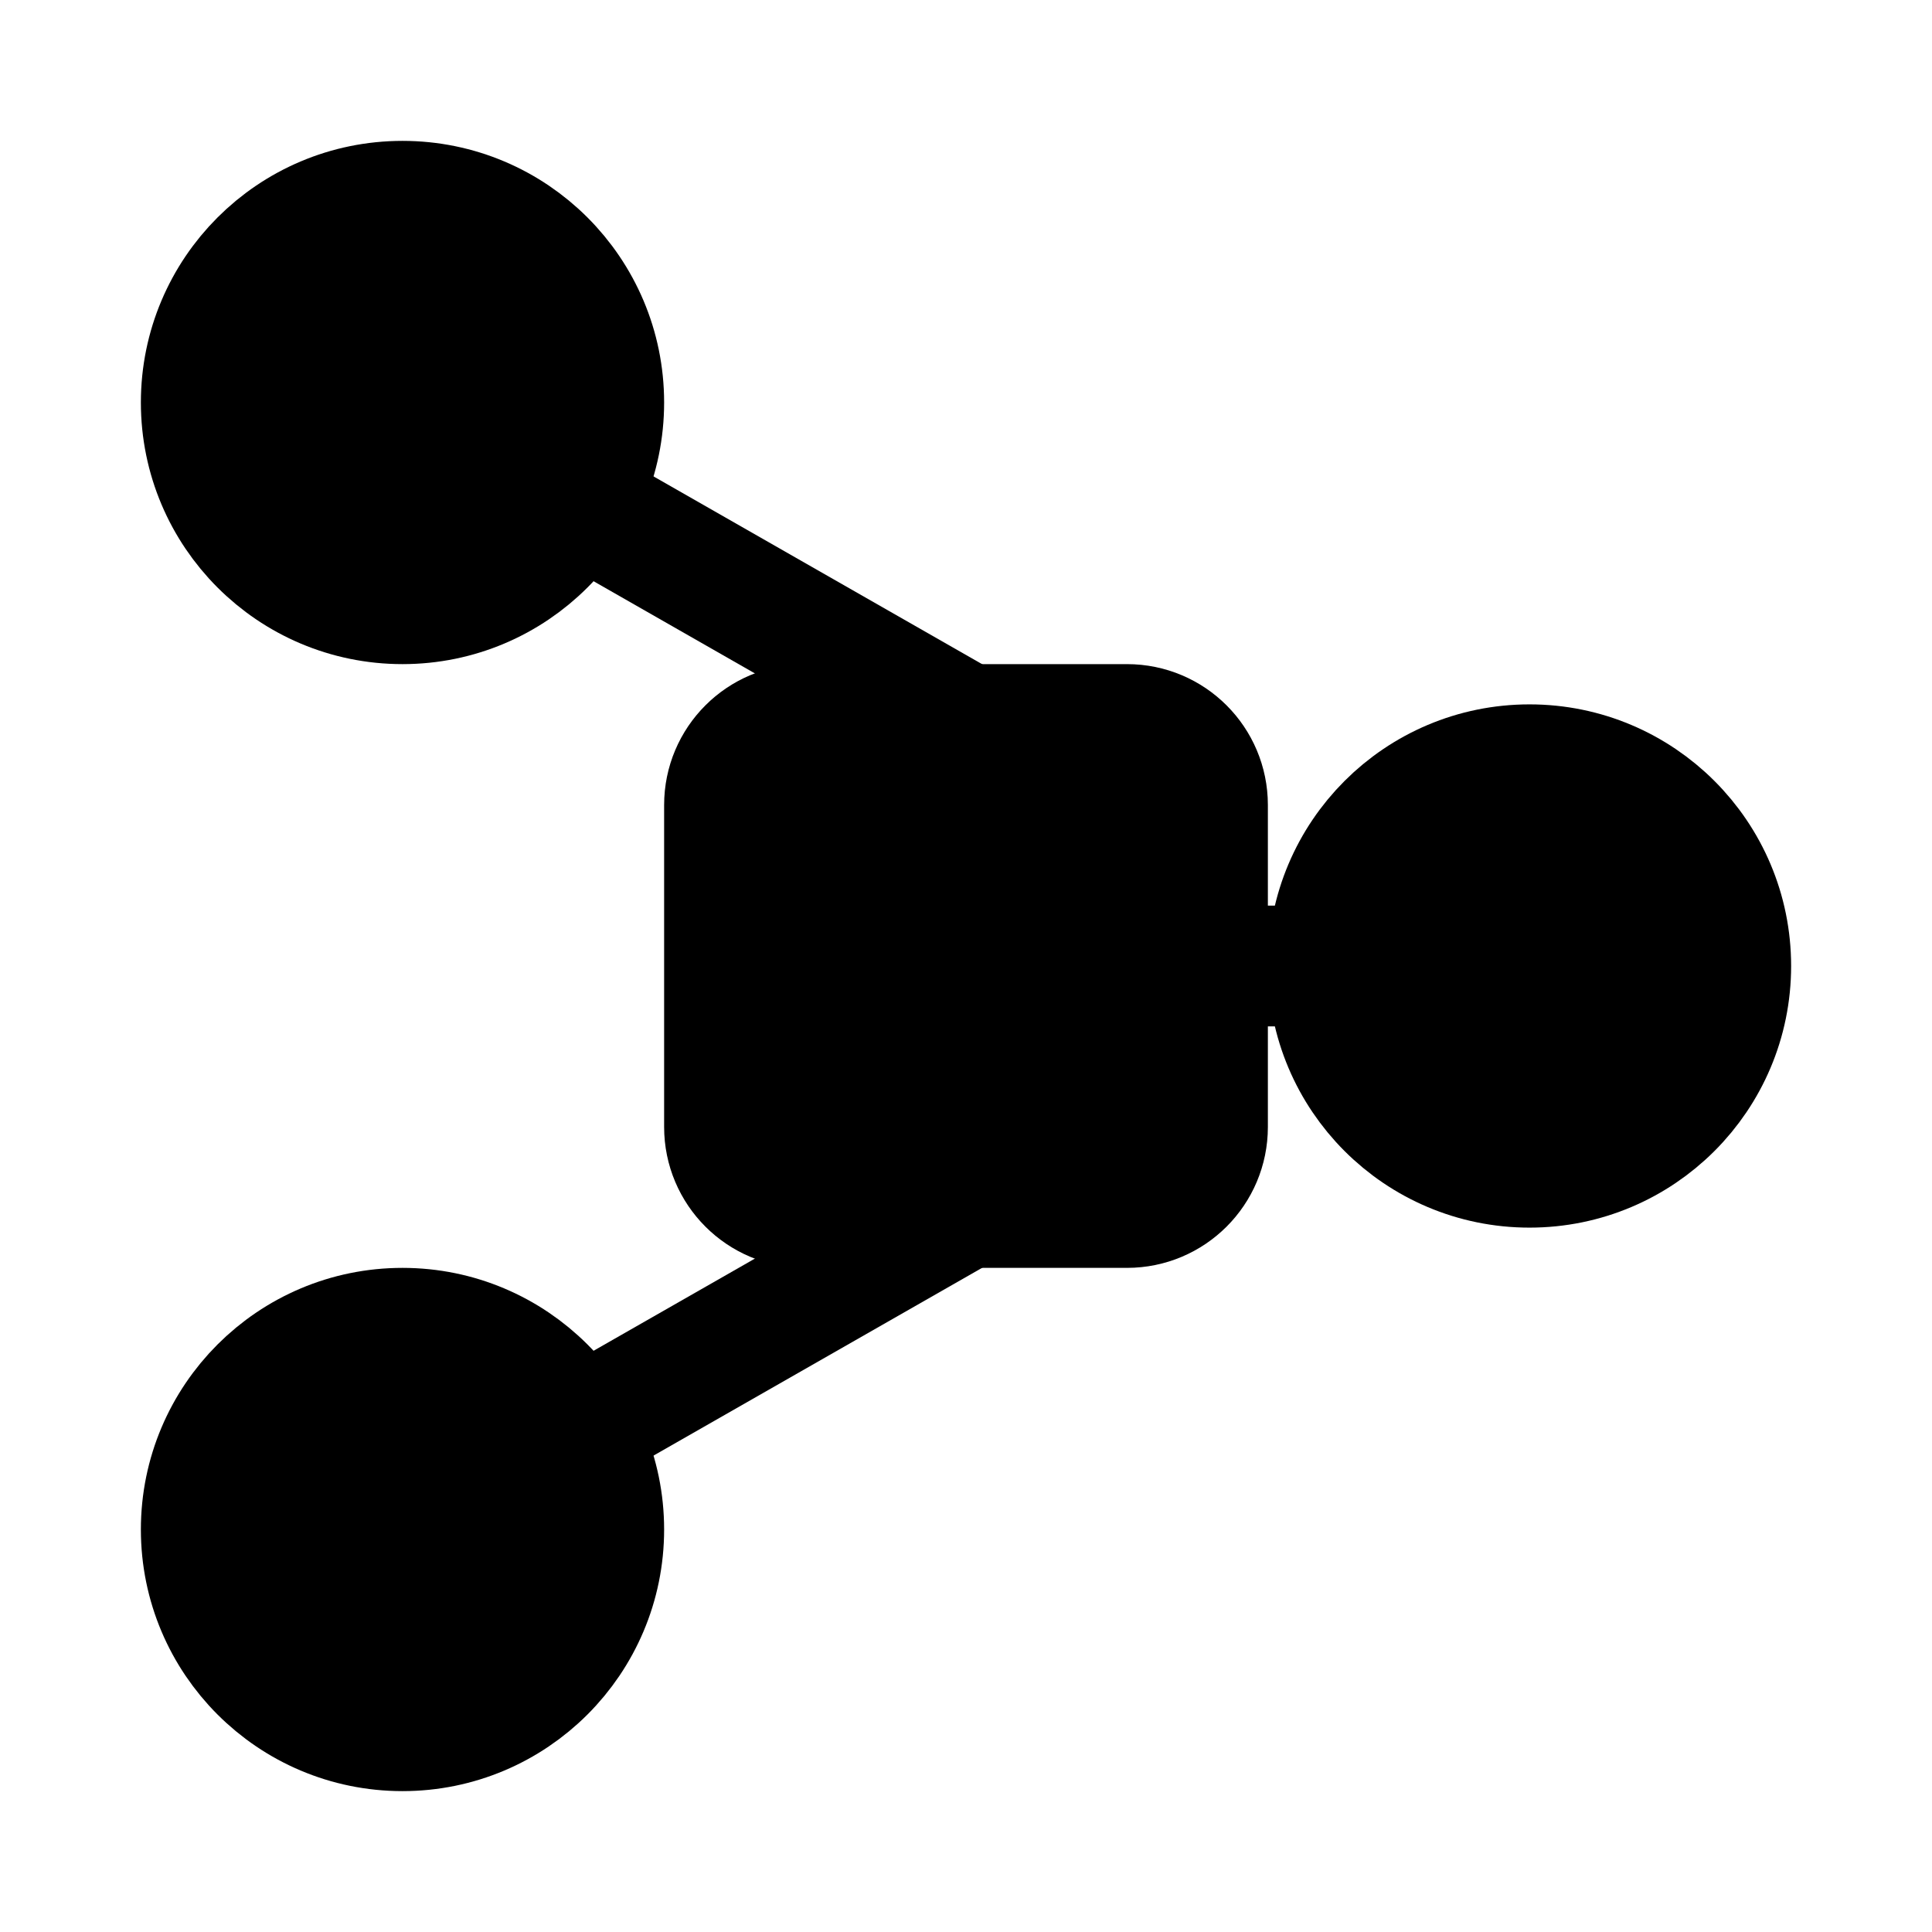
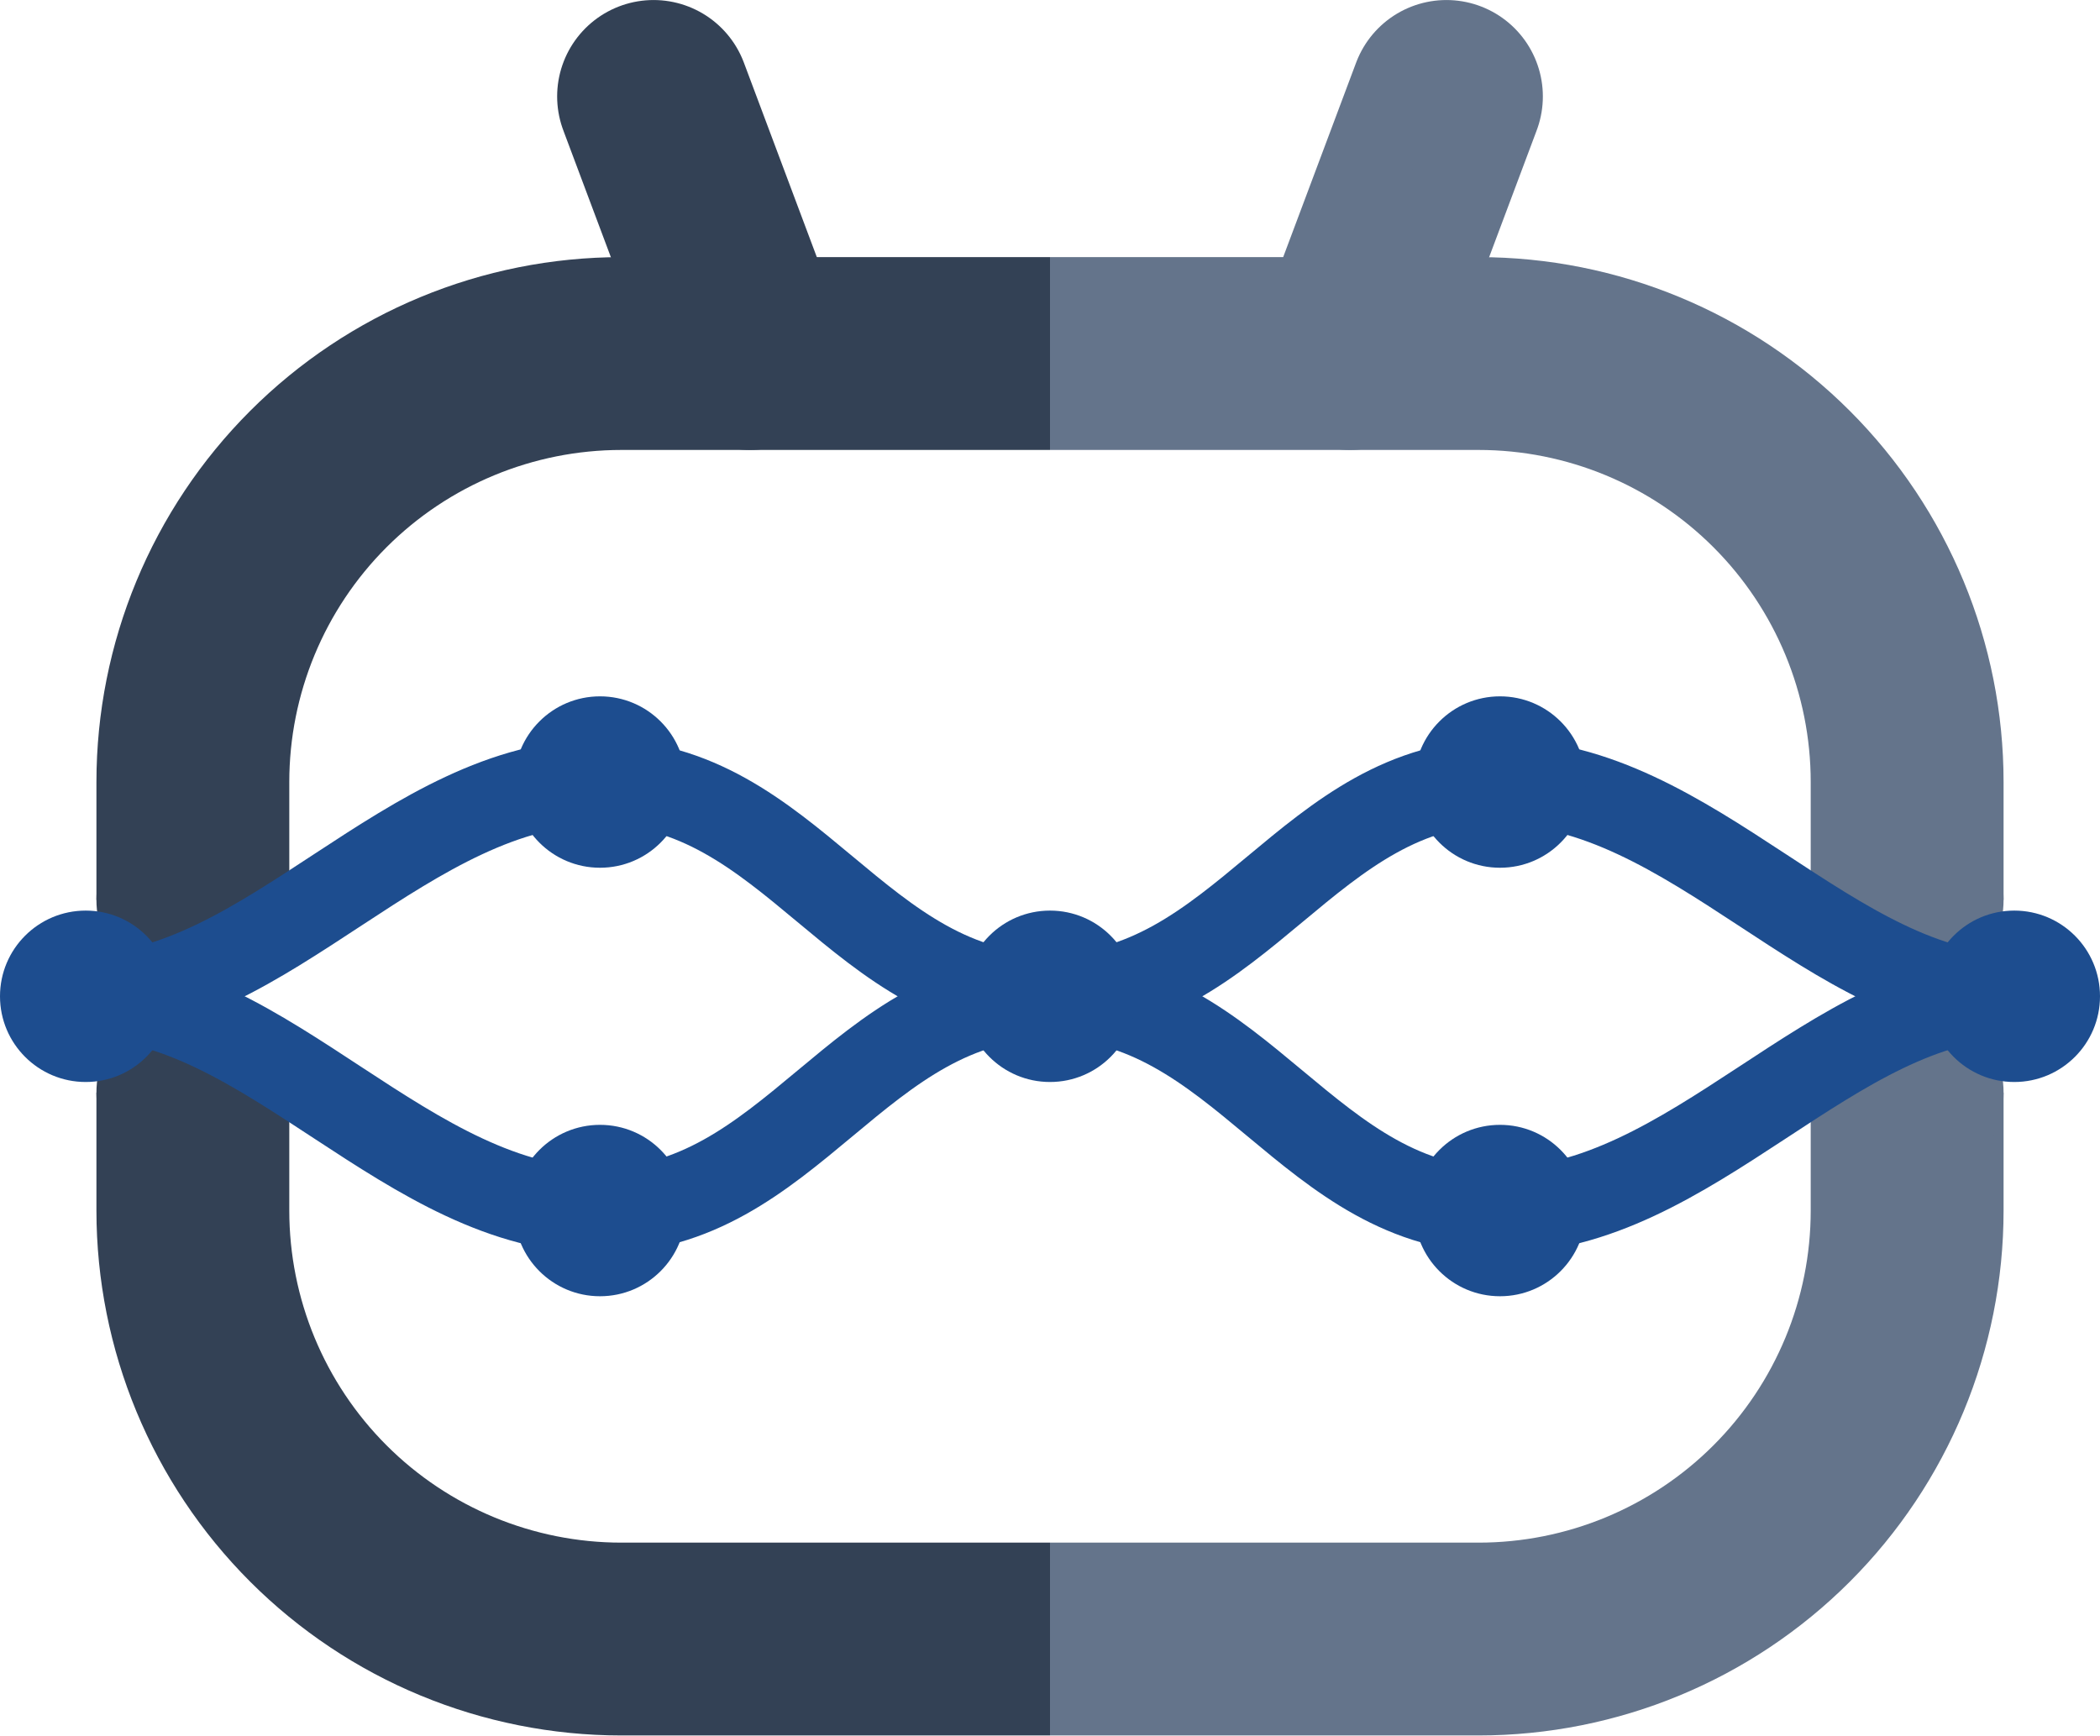
- <svg xmlns="http://www.w3.org/2000/svg" width="24" height="24" viewBox="0 0 24 24" fill="none" stroke="currentColor" stroke-width="1.5" stroke-linecap="round" stroke-linejoin="round">
-   <line x1="5" y1="5" x2="12" y2="9" />
-   <line x1="5" y1="19" x2="12" y2="15" />
-   <line x1="12" y1="12" x2="19" y2="12" />
-   <circle cx="5" cy="5" r="2.5" fill="currentColor" />
-   <circle cx="5" cy="19" r="2.5" fill="currentColor" />
-   <rect x="9" y="9" width="6" height="6" rx="1" fill="currentColor" />
-   <circle cx="19" cy="12" r="2.5" fill="currentColor" />
+ <svg xmlns="http://www.w3.org/2000/svg" width="784" height="648" viewBox="0 0 784 648" fill="none">
+   <path d="M392 132.01H232C189.565 132.01 148.869 148.867 118.863 178.873C88.857 208.879 72 249.575 72 292.01V336.01" stroke="#334155" stroke-width="72" stroke-linejoin="round" />
+   <path d="M72 408.01V452.01C72 494.444 88.857 535.141 118.863 565.147C148.869 595.153 189.565 612.01 232 612.01H392" stroke="#334155" stroke-width="72" stroke-linejoin="round" />
+   <path d="M392 132.01H552C594.435 132.01 635.131 148.867 665.137 178.873C695.143 208.879 712 249.575 712 292.01V336.01" stroke="#64748B" stroke-width="72" stroke-linejoin="round" />
+   <path d="M712 408.01V452.01C712 494.444 695.143 535.141 665.137 565.147C635.131 595.153 594.435 612.01 552 612.01H392" stroke="#64748B" stroke-width="72" stroke-linejoin="round" />
+   <path d="M72 372.01C91.882 372.01 108 355.892 108 336.01C108 316.128 91.882 300.01 72 300.01C52.118 300.01 36 316.128 36 336.01C36 355.892 52.118 372.01 72 372.01Z" fill="#334155" />
+   <path d="M72 444.01C91.882 444.01 108 427.892 108 408.01C108 388.128 91.882 372.01 72 372.01C52.118 372.01 36 388.128 36 408.01C36 427.892 52.118 444.01 72 444.01Z" fill="#334155" />
+   <path d="M712 372.01C731.882 372.01 748 355.892 748 336.01C748 316.128 731.882 300.01 712 300.01C692.118 300.01 676 316.128 676 336.01C676 355.892 692.118 372.01 712 372.01Z" fill="#64748B" />
+   <path d="M712 444.01C731.882 444.01 748 427.892 748 408.01C748 388.128 731.882 372.01 712 372.01C692.118 372.01 676 388.128 676 408.01C676 427.892 692.118 444.01 712 444.01Z" fill="#64748B" />
+   <path d="M280 132.01L244 36.01" stroke="#334155" stroke-width="72" stroke-linecap="round" stroke-linejoin="round" />
+   <path d="M244 66.01C260.569 66.01 274 52.578 274 36.01C274 19.441 260.569 6.01 244 6.01C227.431 6.01 214 19.441 214 36.01C214 52.578 227.431 66.01 244 66.01Z" fill="#334155" />
+   <path d="M504 132.01L540 36.01" stroke="#64748B" stroke-width="72" stroke-linecap="round" stroke-linejoin="round" />
+   <path d="M540 66.01C556.569 66.01 570 52.578 570 36.01C570 19.441 556.569 6.01 540 6.01C523.431 6.01 510 19.441 510 36.01C510 52.578 523.431 66.01 540 66.01Z" fill="#64748B" />
+   <path d="M32 372.01C100 372.01 152 292.01 224 292.01C296 292.01 320 372.01 392 372.01C464 372.01 488 292.01 560 292.01C632 292.01 684 372.01 752 372.01" stroke="#1D4D8F" stroke-width="32" stroke-linecap="round" stroke-linejoin="round" />
+   <path d="M32 372.01C100 372.01 152 452.01 224 452.01C296 452.01 320 372.01 392 372.01C464 372.01 488 452.01 560 452.01C632 452.01 684 372.01 752 372.01" stroke="#1D4D8F" stroke-width="32" stroke-linecap="round" stroke-linejoin="round" />
+   <path d="M32 404.01C49.673 404.01 64 389.683 64 372.01C64 354.337 49.673 340.01 32 340.01C14.327 340.01 0 354.337 0 372.01C0 389.683 14.327 404.01 32 404.01Z" fill="#1D4D8F" />
+   <path d="M224 324.01C241.673 324.01 256 309.683 256 292.01C256 274.337 241.673 260.01 224 260.01C206.327 260.01 192 274.337 192 292.01C192 309.683 206.327 324.01 224 324.01Z" fill="#1D4D8F" />
+   <path d="M224 484.01C241.673 484.01 256 469.683 256 452.01C256 434.337 241.673 420.01 224 420.01C206.327 420.01 192 434.337 192 452.01C192 469.683 206.327 484.01 224 484.01Z" fill="#1D4D8F" />
+   <path d="M392 404.01C409.673 404.01 424 389.683 424 372.01C424 354.337 409.673 340.01 392 340.01C374.327 340.01 360 354.337 360 372.01C360 389.683 374.327 404.01 392 404.01Z" fill="#1D4D8F" />
+   <path d="M560 324.01C577.673 324.01 592 309.683 592 292.01C592 274.337 577.673 260.01 560 260.01C542.327 260.01 528 274.337 528 292.01C528 309.683 542.327 324.01 560 324.01Z" fill="#1D4D8F" />
+   <path d="M560 484.01C577.673 484.01 592 469.683 592 452.01C592 434.337 577.673 420.01 560 420.01C542.327 420.01 528 434.337 528 452.01C528 469.683 542.327 484.01 560 484.01Z" fill="#1D4D8F" />
+   <path d="M752 404.01C769.673 404.01 784 389.683 784 372.01C784 354.337 769.673 340.01 752 340.01C734.327 340.01 720 354.337 720 372.01C720 389.683 734.327 404.01 752 404.01Z" fill="#1D4D8F" />
</svg>
